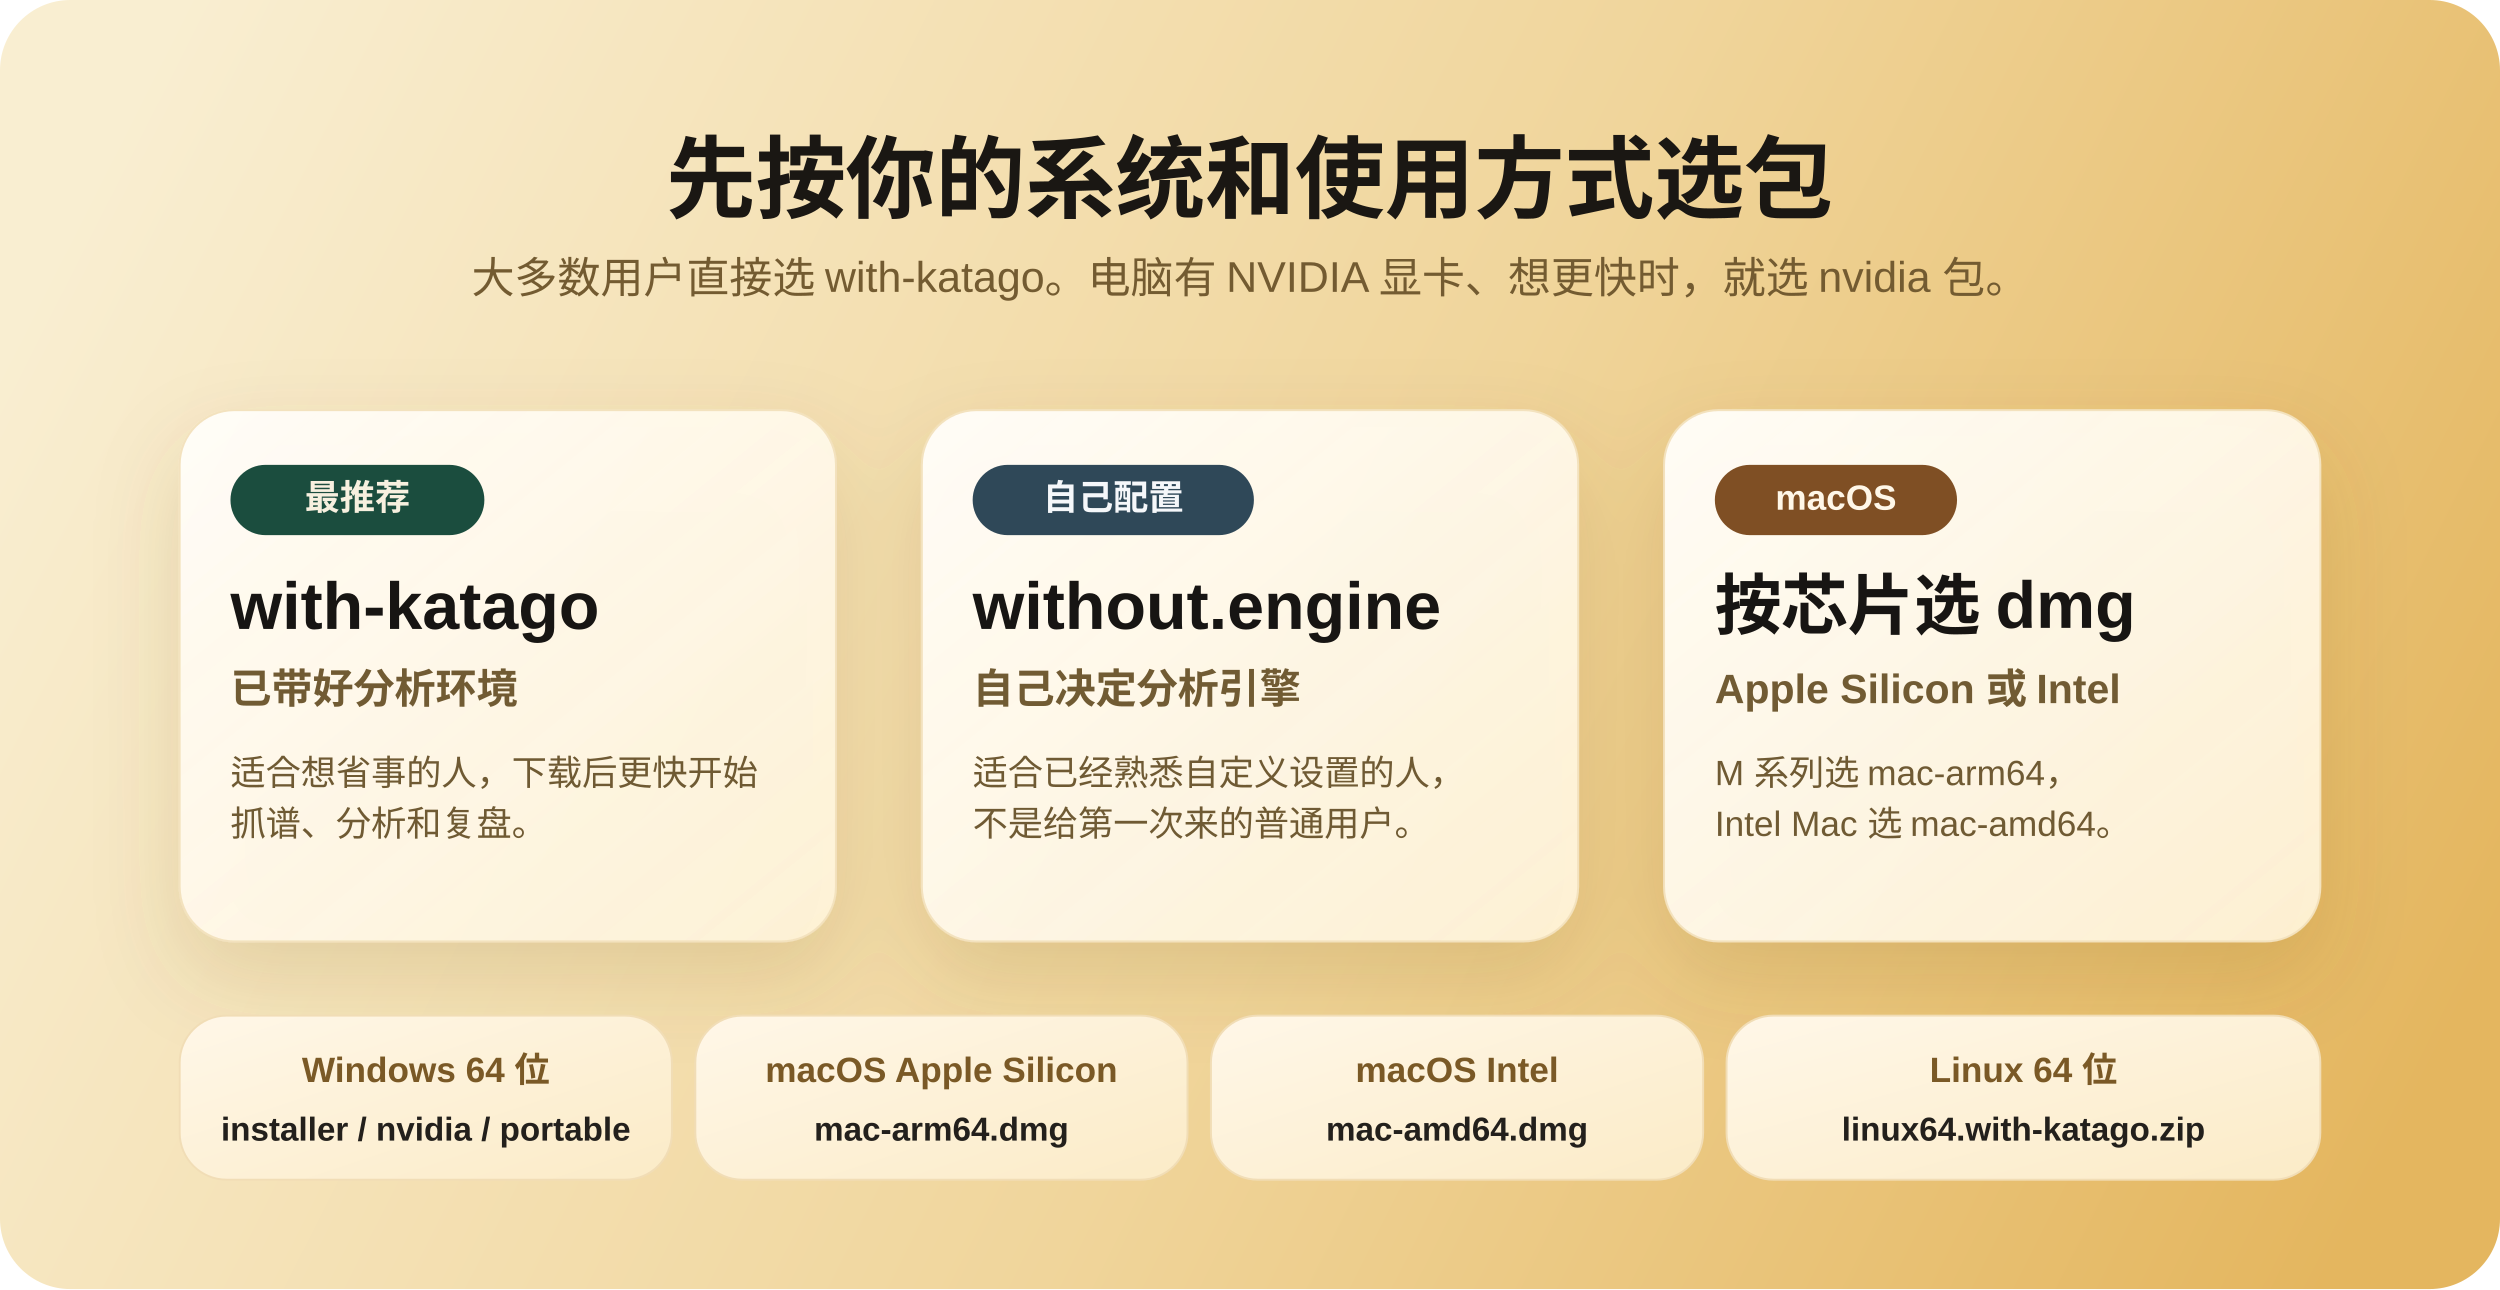
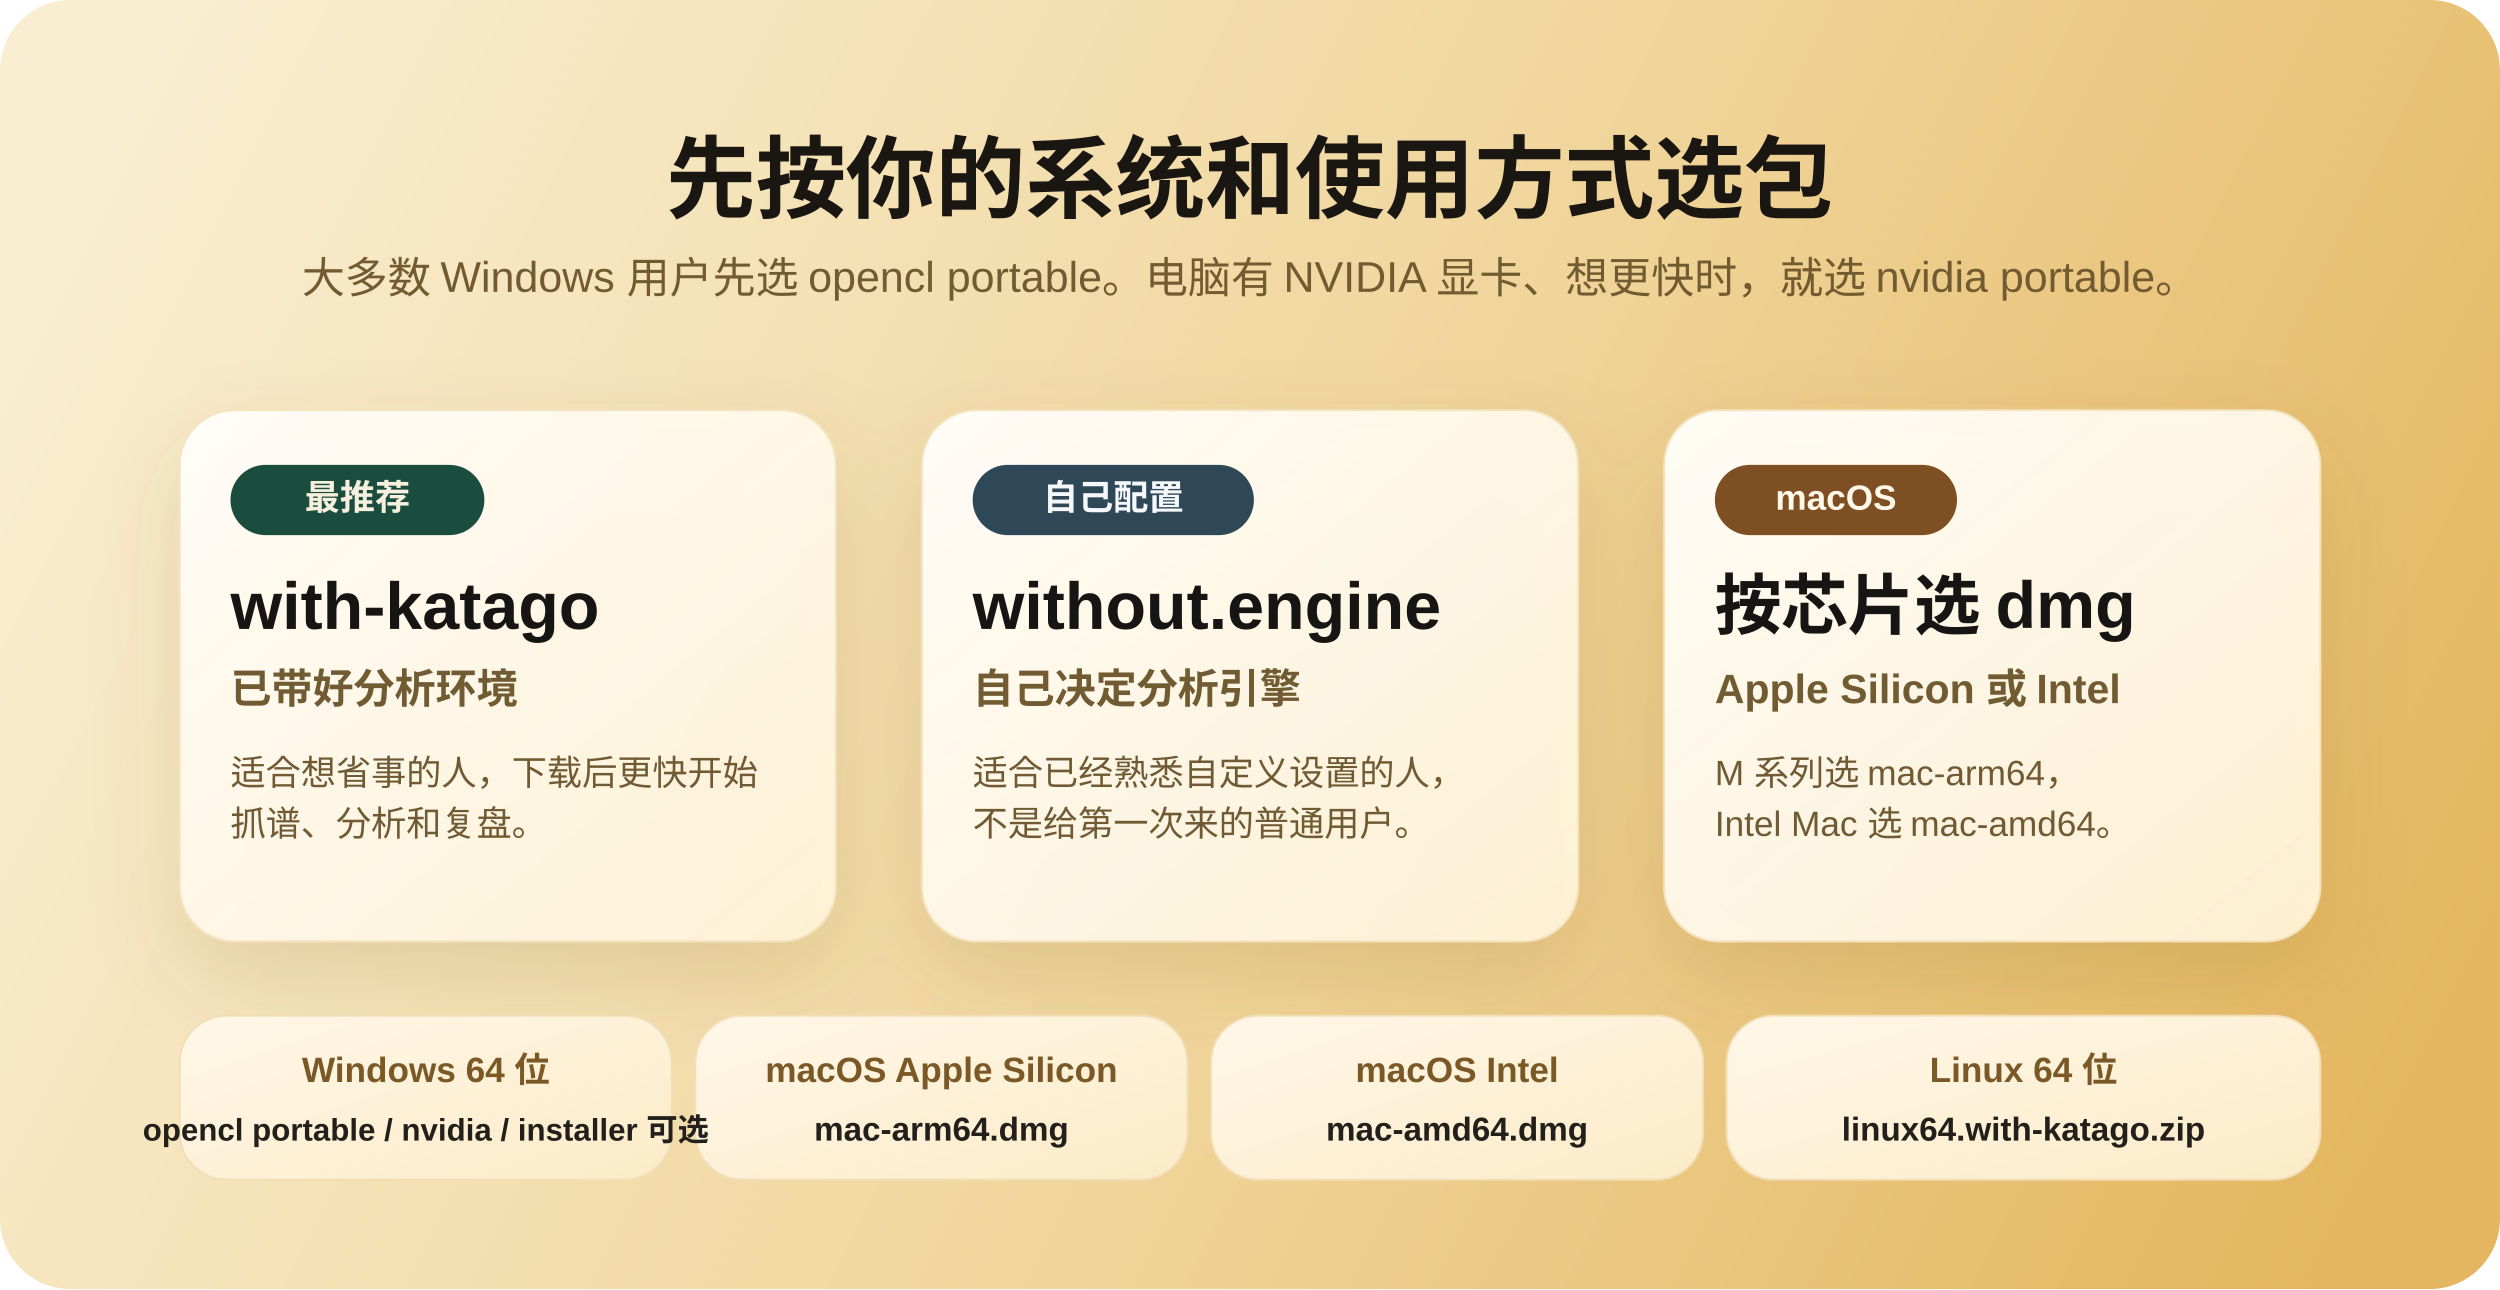
<svg xmlns="http://www.w3.org/2000/svg" width="1280" height="660" viewBox="0 0 1280 660" fill="none">
  <defs>
    <linearGradient id="bg" x1="70" y1="44" x2="1210" y2="620" gradientUnits="userSpaceOnUse">
      <stop stop-color="#F9EED1" />
      <stop offset="0.54" stop-color="#F0D59B" />
      <stop offset="1" stop-color="#E4B65F" />
    </linearGradient>
    <linearGradient id="panel" x1="0" y1="0" x2="1" y2="1">
      <stop stop-color="#FFFDF8" stop-opacity="0.98" />
      <stop offset="1" stop-color="#FFF3D8" stop-opacity="0.93" />
    </linearGradient>
    <linearGradient id="platform" x1="0" y1="0" x2="1" y2="1">
      <stop stop-color="#FFF7E8" />
      <stop offset="1" stop-color="#FBEBC7" />
    </linearGradient>
    <filter id="shadow" x="0" y="0" width="1280" height="660" filterUnits="userSpaceOnUse" color-interpolation-filters="sRGB">
      <feDropShadow dx="0" dy="18" stdDeviation="22" flood-color="#6D4B16" flood-opacity="0.15" />
    </filter>
  </defs>
  <rect width="1280" height="660" rx="36" fill="url(#bg)" />
  <text x="640" y="108" text-anchor="middle" font-family="PingFang SC, Hiragino Sans GB, Microsoft YaHei, Segoe UI, Arial, sans-serif" font-size="46" font-weight="800" fill="#1A1713">先按你的系统和使用方式选包</text>
-   <text x="640" y="150" text-anchor="middle" font-family="PingFang SC, Hiragino Sans GB, Microsoft YaHei, Segoe UI, Arial, sans-serif" font-size="22" font-weight="500" fill="#735B31">大多数用户直接选 with-katago。电脑有 NVIDIA 显卡、想更快时，就选 nvidia 包。</text>
+   <text x="640" y="150" text-anchor="middle" font-family="PingFang SC, Hiragino Sans GB, Microsoft YaHei, Segoe UI, Arial, sans-serif" font-size="22" font-weight="500" fill="#735B31">大多数 Windows 用户先选 opencl portable。电脑有 NVIDIA 显卡、想更快时，就选 nvidia portable。</text>
  <g filter="url(#shadow)">
    <rect x="92" y="210" width="336" height="272" rx="28" fill="url(#panel)" stroke="#F3E2BE" />
    <rect x="472" y="210" width="336" height="272" rx="28" fill="url(#panel)" stroke="#F3E2BE" />
    <rect x="852" y="210" width="336" height="272" rx="28" fill="url(#panel)" stroke="#F3E2BE" />
  </g>
  <rect x="118" y="238" width="130" height="36" rx="18" fill="#1B4D3E" />
  <text x="183" y="261" text-anchor="middle" font-family="PingFang SC, Hiragino Sans GB, Microsoft YaHei, Segoe UI, Arial, sans-serif" font-size="18" font-weight="700" fill="#F7F0DF">最推荐</text>
  <text x="118" y="322" font-family="Avenir Next, Segoe UI, Arial, sans-serif" font-size="34" font-weight="800" fill="#171513">with-katago</text>
  <text x="118" y="360" font-family="PingFang SC, Hiragino Sans GB, Microsoft YaHei, Segoe UI, Arial, sans-serif" font-size="21" font-weight="700" fill="#715B33">已带好分析环境</text>
  <text x="118" y="402" font-family="PingFang SC, Hiragino Sans GB, Microsoft YaHei, Segoe UI, Arial, sans-serif" font-size="18" font-weight="500" fill="#6F5A33">适合想省事的人，下载后更快开始</text>
  <text x="118" y="428" font-family="PingFang SC, Hiragino Sans GB, Microsoft YaHei, Segoe UI, Arial, sans-serif" font-size="18" font-weight="500" fill="#6F5A33">抓谱、分析和复盘。</text>
  <rect x="498" y="238" width="144" height="36" rx="18" fill="#2F4858" />
  <text x="570" y="261" text-anchor="middle" font-family="PingFang SC, Hiragino Sans GB, Microsoft YaHei, Segoe UI, Arial, sans-serif" font-size="18" font-weight="700" fill="#F5F7FA">自己配置</text>
  <text x="498" y="322" font-family="Avenir Next, Segoe UI, Arial, sans-serif" font-size="34" font-weight="800" fill="#171513">without.engine</text>
  <text x="498" y="360" font-family="PingFang SC, Hiragino Sans GB, Microsoft YaHei, Segoe UI, Arial, sans-serif" font-size="21" font-weight="700" fill="#715B33">自己决定分析引擎</text>
  <text x="498" y="402" font-family="PingFang SC, Hiragino Sans GB, Microsoft YaHei, Segoe UI, Arial, sans-serif" font-size="18" font-weight="500" fill="#6F5A33">适合已经熟悉自定义设置的人，</text>
  <text x="498" y="428" font-family="PingFang SC, Hiragino Sans GB, Microsoft YaHei, Segoe UI, Arial, sans-serif" font-size="18" font-weight="500" fill="#6F5A33">不是给第一次来的普通用户。</text>
  <rect x="878" y="238" width="124" height="36" rx="18" fill="#7F4F24" />
  <text x="940" y="261" text-anchor="middle" font-family="PingFang SC, Hiragino Sans GB, Microsoft YaHei, Segoe UI, Arial, sans-serif" font-size="18" font-weight="700" fill="#FFF7E8">macOS</text>
  <text x="878" y="322" font-family="PingFang SC, Hiragino Sans GB, Microsoft YaHei, Segoe UI, Arial, sans-serif" font-size="34" font-weight="800" fill="#171513">按芯片选 dmg</text>
  <text x="878" y="360" font-family="PingFang SC, Hiragino Sans GB, Microsoft YaHei, Segoe UI, Arial, sans-serif" font-size="21" font-weight="700" fill="#715B33">Apple Silicon 或 Intel</text>
  <text x="878" y="402" font-family="PingFang SC, Hiragino Sans GB, Microsoft YaHei, Segoe UI, Arial, sans-serif" font-size="18" font-weight="500" fill="#6F5A33">M 系列选 mac-arm64，</text>
  <text x="878" y="428" font-family="PingFang SC, Hiragino Sans GB, Microsoft YaHei, Segoe UI, Arial, sans-serif" font-size="18" font-weight="500" fill="#6F5A33">Intel Mac 选 mac-amd64。</text>
  <g>
    <rect x="92" y="520" width="252" height="84" rx="24" fill="url(#platform)" stroke="#F1DDB6" />
    <rect x="356" y="520" width="252" height="84" rx="24" fill="url(#platform)" stroke="#F1DDB6" />
    <rect x="620" y="520" width="252" height="84" rx="24" fill="url(#platform)" stroke="#F1DDB6" />
    <rect x="884" y="520" width="304" height="84" rx="24" fill="url(#platform)" stroke="#F1DDB6" />
    <text x="218" y="554" text-anchor="middle" font-family="PingFang SC, Hiragino Sans GB, Microsoft YaHei, Segoe UI, Arial, sans-serif" font-size="18" font-weight="700" fill="#7A5926">Windows 64 位</text>
-     <text x="218" y="584" text-anchor="middle" font-family="Avenir Next, Segoe UI, Arial, sans-serif" font-size="17" font-weight="600" fill="#23201C">installer / nvidia / portable</text>
+     <text x="218" y="584" text-anchor="middle" font-family="Avenir Next, Segoe UI, Arial, sans-serif" font-size="16" font-weight="600" fill="#23201C">opencl portable / nvidia / installer 可选</text>
    <text x="482" y="554" text-anchor="middle" font-family="PingFang SC, Hiragino Sans GB, Microsoft YaHei, Segoe UI, Arial, sans-serif" font-size="18" font-weight="700" fill="#7A5926">macOS Apple Silicon</text>
    <text x="482" y="584" text-anchor="middle" font-family="Avenir Next, Segoe UI, Arial, sans-serif" font-size="17" font-weight="600" fill="#23201C">mac-arm64.dmg</text>
    <text x="746" y="554" text-anchor="middle" font-family="PingFang SC, Hiragino Sans GB, Microsoft YaHei, Segoe UI, Arial, sans-serif" font-size="18" font-weight="700" fill="#7A5926">macOS Intel</text>
    <text x="746" y="584" text-anchor="middle" font-family="Avenir Next, Segoe UI, Arial, sans-serif" font-size="17" font-weight="600" fill="#23201C">mac-amd64.dmg</text>
    <text x="1036" y="554" text-anchor="middle" font-family="PingFang SC, Hiragino Sans GB, Microsoft YaHei, Segoe UI, Arial, sans-serif" font-size="18" font-weight="700" fill="#7A5926">Linux 64 位</text>
    <text x="1036" y="584" text-anchor="middle" font-family="Avenir Next, Segoe UI, Arial, sans-serif" font-size="17" font-weight="600" fill="#23201C">linux64.with-katago.zip</text>
  </g>
</svg>
